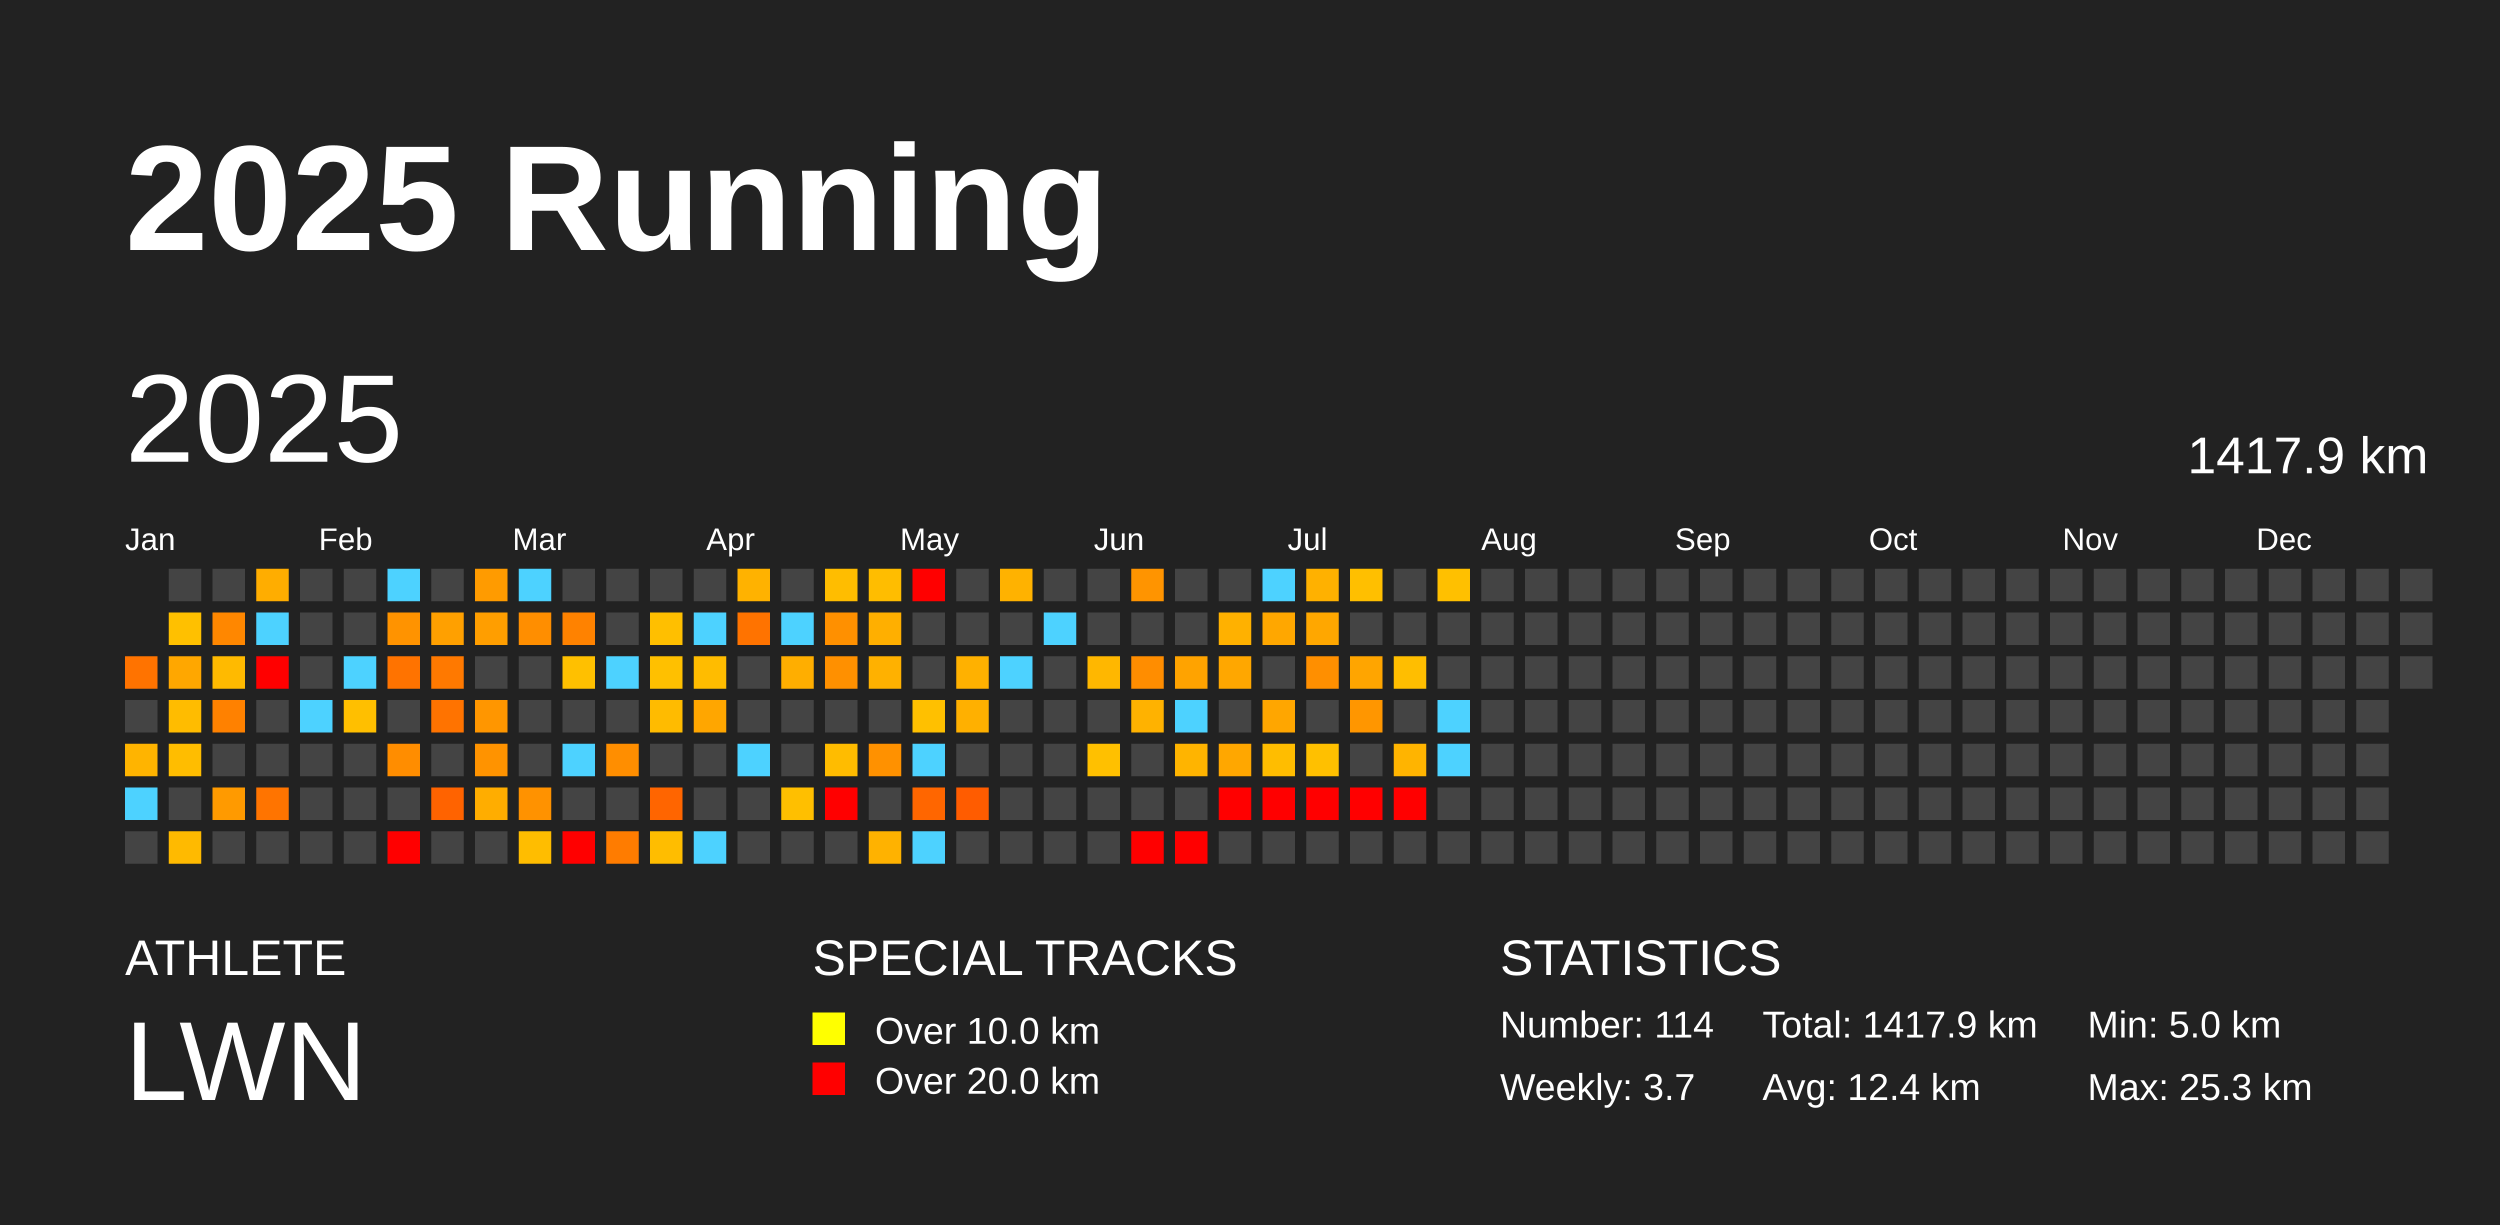
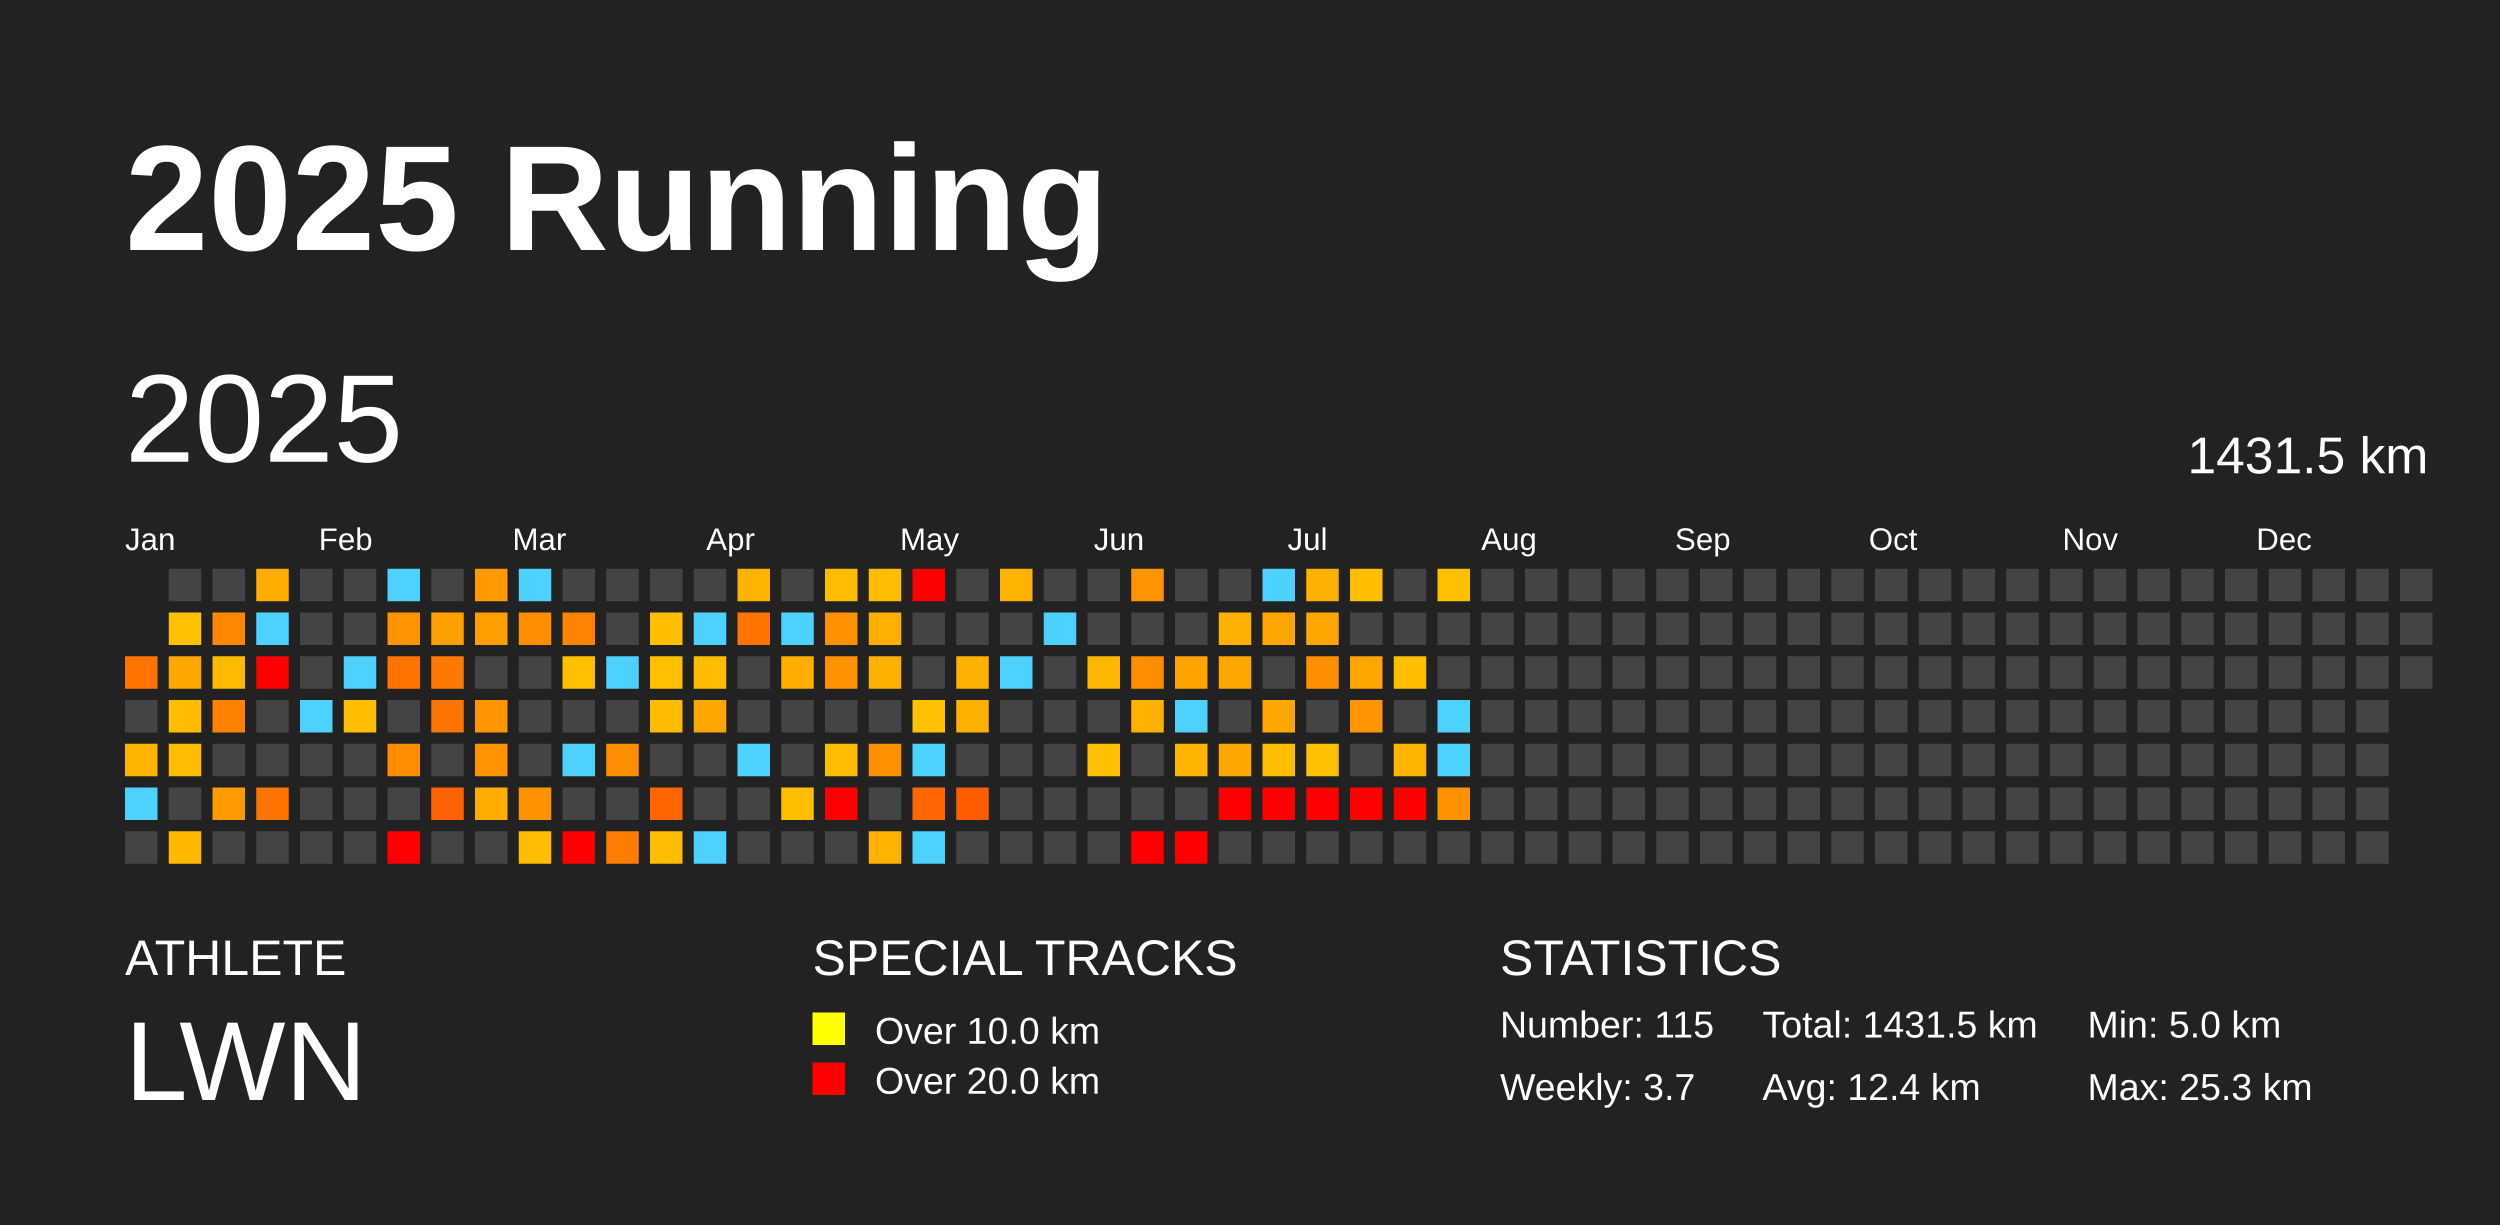
<svg xmlns="http://www.w3.org/2000/svg" baseProfile="full" height="98mm" version="1.1" viewBox="0,0,200,98" width="200mm">
  <defs />
  <rect fill="#222222" height="98" width="200" x="0" y="0" />
  <text fill="#FFFFFF" style="font-size:12px; font-family:Arial; font-weight:bold;" x="10" y="20">2025 Running</text>
  <text fill="#FFFFFF" style="font-size:4px; font-family:Arial" x="10" y="78">ATHLETE</text>
  <text fill="#FFFFFF" style="font-size:9px; font-family:Arial" x="10" y="88">LWN</text>
  <text fill="#FFFFFF" style="font-size:4px; font-family:Arial" x="65" y="78">SPECIAL TRACKS</text>
  <rect fill="yellow" height="2.6" width="2.6" x="65" y="81" />
  <text fill="#FFFFFF" style="font-size:3px; font-family:Arial" x="70" y="83.5">Over 10.0 km</text>
  <rect fill="red" height="2.6" width="2.6" x="65" y="85" />
  <text fill="#FFFFFF" style="font-size:3px; font-family:Arial" x="70" y="87.5">Over 20.0 km</text>
  <text fill="#FFFFFF" style="font-size:4px; font-family:Arial" x="120" y="78">STATISTICS</text>
-   <text fill="#FFFFFF" style="font-size:3px; font-family:Arial" x="120" y="83">Number: 114</text>
+   <text fill="#FFFFFF" style="font-size:3px; font-family:Arial" x="120" y="83">Number: 115</text>
  <text fill="#FFFFFF" style="font-size:3px; font-family:Arial" x="120" y="88">Weekly: 3.7</text>
-   <text fill="#FFFFFF" style="font-size:3px; font-family:Arial" x="141" y="83">Total: 1417.9 km</text>
+   <text fill="#FFFFFF" style="font-size:3px; font-family:Arial" x="141" y="83">Total: 1431.5 km</text>
  <text fill="#FFFFFF" style="font-size:3px; font-family:Arial" x="141" y="88">Avg: 12.4 km</text>
  <text fill="#FFFFFF" style="font-size:3px; font-family:Arial" x="167" y="83">Min: 5.0 km</text>
  <text fill="#FFFFFF" style="font-size:3px; font-family:Arial" x="167" y="88">Max: 25.3 km</text>
  <text dominant-baseline="hanging" fill="#FFFFFF" style="font-size:10.0px; font-family:Arial;" x="10" y="30">2025</text>
-   <text dominant-baseline="hanging" fill="#FFFFFF" style="font-size:4.125px; font-family:Arial;" x="175" y="35">1417.9 km</text>
+   <text dominant-baseline="hanging" fill="#FFFFFF" style="font-size:4.125px; font-family:Arial;" x="175" y="35">1431.5 km</text>
  <text fill="#FFFFFF" style="font-size:2.5px; font-family:Arial" x="10.0" y="44">Jan</text>
  <text fill="#FFFFFF" style="font-size:2.5px; font-family:Arial" x="25.5" y="44">Feb</text>
  <text fill="#FFFFFF" style="font-size:2.5px; font-family:Arial" x="41.0" y="44">Mar</text>
  <text fill="#FFFFFF" style="font-size:2.5px; font-family:Arial" x="56.5" y="44">Apr</text>
  <text fill="#FFFFFF" style="font-size:2.5px; font-family:Arial" x="72.0" y="44">May</text>
  <text fill="#FFFFFF" style="font-size:2.5px; font-family:Arial" x="87.5" y="44">Jun</text>
  <text fill="#FFFFFF" style="font-size:2.5px; font-family:Arial" x="103.0" y="44">Jul</text>
  <text fill="#FFFFFF" style="font-size:2.5px; font-family:Arial" x="118.5" y="44">Aug</text>
  <text fill="#FFFFFF" style="font-size:2.5px; font-family:Arial" x="134.0" y="44">Sep</text>
  <text fill="#FFFFFF" style="font-size:2.5px; font-family:Arial" x="149.5" y="44">Oct</text>
  <text fill="#FFFFFF" style="font-size:2.5px; font-family:Arial" x="165.0" y="44">Nov</text>
  <text fill="#FFFFFF" style="font-size:2.5px; font-family:Arial" x="180.5" y="44">Dec</text>
  <rect fill="#ff7300" height="2.6" width="2.6" x="10.0" y="52.5" />
  <rect fill="#444444" height="2.6" width="2.6" x="10.0" y="56.0" />
  <rect fill="#ffb400" height="2.6" width="2.6" x="10.0" y="59.5" />
  <rect fill="#4dd2ff" height="2.6" width="2.6" x="10.0" y="63.0" />
  <rect fill="#444444" height="2.6" width="2.6" x="10.0" y="66.5" />
  <rect fill="#444444" height="2.6" width="2.6" x="13.5" y="45.5" />
  <rect fill="#ffc000" height="2.6" width="2.6" x="13.5" y="49.0" />
  <rect fill="#ffa700" height="2.6" width="2.6" x="13.5" y="52.5" />
  <rect fill="#ffbc00" height="2.6" width="2.6" x="13.5" y="56.0" />
  <rect fill="#ffbd00" height="2.6" width="2.6" x="13.5" y="59.5" />
  <rect fill="#444444" height="2.6" width="2.6" x="13.5" y="63.0" />
  <rect fill="#ffba00" height="2.6" width="2.6" x="13.5" y="66.5" />
  <rect fill="#444444" height="2.6" width="2.6" x="17.0" y="45.5" />
  <rect fill="#ff8700" height="2.6" width="2.6" x="17.0" y="49.0" />
  <rect fill="#ffba00" height="2.6" width="2.6" x="17.0" y="52.5" />
  <rect fill="#ff8100" height="2.6" width="2.6" x="17.0" y="56.0" />
  <rect fill="#444444" height="2.6" width="2.6" x="17.0" y="59.5" />
  <rect fill="#ff9a00" height="2.6" width="2.6" x="17.0" y="63.0" />
  <rect fill="#444444" height="2.6" width="2.6" x="17.0" y="66.5" />
  <rect fill="#ffad00" height="2.6" width="2.6" x="20.5" y="45.5" />
  <rect fill="#4dd2ff" height="2.6" width="2.6" x="20.5" y="49.0" />
  <rect fill="red" height="2.6" width="2.6" x="20.5" y="52.5" />
  <rect fill="#444444" height="2.6" width="2.6" x="20.5" y="56.0" />
  <rect fill="#444444" height="2.6" width="2.6" x="20.5" y="59.5" />
  <rect fill="#ff7400" height="2.6" width="2.6" x="20.5" y="63.0" />
  <rect fill="#444444" height="2.6" width="2.6" x="20.5" y="66.5" />
  <rect fill="#444444" height="2.6" width="2.6" x="24.0" y="45.5" />
  <rect fill="#444444" height="2.6" width="2.6" x="24.0" y="49.0" />
  <rect fill="#444444" height="2.6" width="2.6" x="24.0" y="52.5" />
  <rect fill="#4dd2ff" height="2.6" width="2.6" x="24.0" y="56.0" />
  <rect fill="#444444" height="2.6" width="2.6" x="24.0" y="59.5" />
  <rect fill="#444444" height="2.6" width="2.6" x="24.0" y="63.0" />
  <rect fill="#444444" height="2.6" width="2.6" x="24.0" y="66.5" />
  <rect fill="#444444" height="2.6" width="2.6" x="27.5" y="45.5" />
  <rect fill="#444444" height="2.6" width="2.6" x="27.5" y="49.0" />
  <rect fill="#4dd2ff" height="2.6" width="2.6" x="27.5" y="52.5" />
  <rect fill="#ffbf00" height="2.6" width="2.6" x="27.5" y="56.0" />
  <rect fill="#444444" height="2.6" width="2.6" x="27.5" y="59.5" />
  <rect fill="#444444" height="2.6" width="2.6" x="27.5" y="63.0" />
  <rect fill="#444444" height="2.6" width="2.6" x="27.5" y="66.5" />
  <rect fill="#4dd2ff" height="2.6" width="2.6" x="31.0" y="45.5" />
  <rect fill="#ff9300" height="2.6" width="2.6" x="31.0" y="49.0" />
  <rect fill="#ff7300" height="2.6" width="2.6" x="31.0" y="52.5" />
  <rect fill="#444444" height="2.6" width="2.6" x="31.0" y="56.0" />
  <rect fill="#ff8d00" height="2.6" width="2.6" x="31.0" y="59.5" />
  <rect fill="#444444" height="2.6" width="2.6" x="31.0" y="63.0" />
  <rect fill="red" height="2.6" width="2.6" x="31.0" y="66.5" />
  <rect fill="#444444" height="2.6" width="2.6" x="34.5" y="45.5" />
  <rect fill="#ffa000" height="2.6" width="2.6" x="34.5" y="49.0" />
  <rect fill="#ff7900" height="2.6" width="2.6" x="34.5" y="52.5" />
  <rect fill="#ff7300" height="2.6" width="2.6" x="34.5" y="56.0" />
  <rect fill="#444444" height="2.6" width="2.6" x="34.5" y="59.5" />
  <rect fill="#ff6300" height="2.6" width="2.6" x="34.5" y="63.0" />
  <rect fill="#444444" height="2.6" width="2.6" x="34.5" y="66.5" />
  <rect fill="#ff9b00" height="2.6" width="2.6" x="38.0" y="45.5" />
  <rect fill="#ff9e00" height="2.6" width="2.6" x="38.0" y="49.0" />
  <rect fill="#444444" height="2.6" width="2.6" x="38.0" y="52.5" />
  <rect fill="#ff9600" height="2.6" width="2.6" x="38.0" y="56.0" />
  <rect fill="#ff9300" height="2.6" width="2.6" x="38.0" y="59.5" />
  <rect fill="#ffad00" height="2.6" width="2.6" x="38.0" y="63.0" />
  <rect fill="#444444" height="2.6" width="2.6" x="38.0" y="66.5" />
  <rect fill="#4dd2ff" height="2.6" width="2.6" x="41.5" y="45.5" />
  <rect fill="#ff8e00" height="2.6" width="2.6" x="41.5" y="49.0" />
  <rect fill="#444444" height="2.6" width="2.6" x="41.5" y="52.5" />
  <rect fill="#444444" height="2.6" width="2.6" x="41.5" y="56.0" />
  <rect fill="#444444" height="2.6" width="2.6" x="41.5" y="59.5" />
  <rect fill="#ff9200" height="2.6" width="2.6" x="41.5" y="63.0" />
  <rect fill="#ffbd00" height="2.6" width="2.6" x="41.5" y="66.5" />
  <rect fill="#444444" height="2.6" width="2.6" x="45.0" y="45.5" />
  <rect fill="#ff8200" height="2.6" width="2.6" x="45.0" y="49.0" />
  <rect fill="#ffc000" height="2.6" width="2.6" x="45.0" y="52.5" />
  <rect fill="#444444" height="2.6" width="2.6" x="45.0" y="56.0" />
  <rect fill="#4dd2ff" height="2.6" width="2.6" x="45.0" y="59.5" />
  <rect fill="#444444" height="2.6" width="2.6" x="45.0" y="63.0" />
  <rect fill="red" height="2.6" width="2.6" x="45.0" y="66.5" />
  <rect fill="#444444" height="2.6" width="2.6" x="48.5" y="45.5" />
  <rect fill="#444444" height="2.6" width="2.6" x="48.5" y="49.0" />
  <rect fill="#4dd2ff" height="2.6" width="2.6" x="48.5" y="52.5" />
  <rect fill="#444444" height="2.6" width="2.6" x="48.5" y="56.0" />
  <rect fill="#ff8e00" height="2.6" width="2.6" x="48.5" y="59.5" />
  <rect fill="#444444" height="2.6" width="2.6" x="48.5" y="63.0" />
  <rect fill="#ff7c00" height="2.6" width="2.6" x="48.5" y="66.5" />
  <rect fill="#444444" height="2.6" width="2.6" x="52.0" y="45.5" />
  <rect fill="#ffbf00" height="2.6" width="2.6" x="52.0" y="49.0" />
  <rect fill="#ffc000" height="2.6" width="2.6" x="52.0" y="52.5" />
  <rect fill="#ffbb00" height="2.6" width="2.6" x="52.0" y="56.0" />
  <rect fill="#444444" height="2.6" width="2.6" x="52.0" y="59.5" />
  <rect fill="#ff6500" height="2.6" width="2.6" x="52.0" y="63.0" />
  <rect fill="#ffbd00" height="2.6" width="2.6" x="52.0" y="66.5" />
  <rect fill="#444444" height="2.6" width="2.6" x="55.5" y="45.5" />
  <rect fill="#4dd2ff" height="2.6" width="2.6" x="55.5" y="49.0" />
  <rect fill="#ffbc00" height="2.6" width="2.6" x="55.5" y="52.5" />
  <rect fill="#ffa600" height="2.6" width="2.6" x="55.5" y="56.0" />
  <rect fill="#444444" height="2.6" width="2.6" x="55.5" y="59.5" />
  <rect fill="#444444" height="2.6" width="2.6" x="55.5" y="63.0" />
  <rect fill="#4dd2ff" height="2.6" width="2.6" x="55.5" y="66.5" />
  <rect fill="#ffb200" height="2.6" width="2.6" x="59.0" y="45.5" />
  <rect fill="#ff7300" height="2.6" width="2.6" x="59.0" y="49.0" />
  <rect fill="#444444" height="2.6" width="2.6" x="59.0" y="52.5" />
  <rect fill="#444444" height="2.6" width="2.6" x="59.0" y="56.0" />
  <rect fill="#4dd2ff" height="2.6" width="2.6" x="59.0" y="59.5" />
  <rect fill="#444444" height="2.6" width="2.6" x="59.0" y="63.0" />
  <rect fill="#444444" height="2.6" width="2.6" x="59.0" y="66.5" />
  <rect fill="#444444" height="2.6" width="2.6" x="62.5" y="45.5" />
  <rect fill="#4dd2ff" height="2.6" width="2.6" x="62.5" y="49.0" />
  <rect fill="#ffae00" height="2.6" width="2.6" x="62.5" y="52.5" />
  <rect fill="#444444" height="2.6" width="2.6" x="62.5" y="56.0" />
  <rect fill="#444444" height="2.6" width="2.6" x="62.5" y="59.5" />
  <rect fill="#ffbf00" height="2.6" width="2.6" x="62.5" y="63.0" />
  <rect fill="#444444" height="2.6" width="2.6" x="62.5" y="66.5" />
  <rect fill="#ffbd00" height="2.6" width="2.6" x="66.0" y="45.5" />
  <rect fill="#ff9000" height="2.6" width="2.6" x="66.0" y="49.0" />
  <rect fill="#ff9000" height="2.6" width="2.6" x="66.0" y="52.5" />
  <rect fill="#444444" height="2.6" width="2.6" x="66.0" y="56.0" />
  <rect fill="#ffbc00" height="2.6" width="2.6" x="66.0" y="59.5" />
  <rect fill="red" height="2.6" width="2.6" x="66.0" y="63.0" />
  <rect fill="#444444" height="2.6" width="2.6" x="66.0" y="66.5" />
  <rect fill="#ffbd00" height="2.6" width="2.6" x="69.5" y="45.5" />
  <rect fill="#ffaf00" height="2.6" width="2.6" x="69.5" y="49.0" />
  <rect fill="#ffb100" height="2.6" width="2.6" x="69.5" y="52.5" />
  <rect fill="#444444" height="2.6" width="2.6" x="69.5" y="56.0" />
  <rect fill="#ff9100" height="2.6" width="2.6" x="69.5" y="59.5" />
  <rect fill="#444444" height="2.6" width="2.6" x="69.5" y="63.0" />
  <rect fill="#ffb200" height="2.6" width="2.6" x="69.5" y="66.5" />
  <rect fill="red" height="2.6" width="2.6" x="73.0" y="45.5" />
  <rect fill="#444444" height="2.6" width="2.6" x="73.0" y="49.0" />
  <rect fill="#444444" height="2.6" width="2.6" x="73.0" y="52.5" />
  <rect fill="#ffc000" height="2.6" width="2.6" x="73.0" y="56.0" />
  <rect fill="#4dd2ff" height="2.6" width="2.6" x="73.0" y="59.5" />
  <rect fill="#ff6600" height="2.6" width="2.6" x="73.0" y="63.0" />
  <rect fill="#4dd2ff" height="2.6" width="2.6" x="73.0" y="66.5" />
  <rect fill="#444444" height="2.6" width="2.6" x="76.5" y="45.5" />
  <rect fill="#444444" height="2.6" width="2.6" x="76.5" y="49.0" />
  <rect fill="#ffb100" height="2.6" width="2.6" x="76.5" y="52.5" />
  <rect fill="#ffb000" height="2.6" width="2.6" x="76.5" y="56.0" />
  <rect fill="#444444" height="2.6" width="2.6" x="76.5" y="59.5" />
  <rect fill="#ff5c00" height="2.6" width="2.6" x="76.5" y="63.0" />
  <rect fill="#444444" height="2.6" width="2.6" x="76.5" y="66.5" />
  <rect fill="#ffb200" height="2.6" width="2.6" x="80.0" y="45.5" />
  <rect fill="#444444" height="2.6" width="2.6" x="80.0" y="49.0" />
  <rect fill="#4dd2ff" height="2.6" width="2.6" x="80.0" y="52.5" />
  <rect fill="#444444" height="2.6" width="2.6" x="80.0" y="56.0" />
  <rect fill="#444444" height="2.6" width="2.6" x="80.0" y="59.5" />
  <rect fill="#444444" height="2.6" width="2.6" x="80.0" y="63.0" />
  <rect fill="#444444" height="2.6" width="2.6" x="80.0" y="66.5" />
  <rect fill="#444444" height="2.6" width="2.6" x="83.5" y="45.5" />
  <rect fill="#4dd2ff" height="2.6" width="2.6" x="83.5" y="49.0" />
  <rect fill="#444444" height="2.6" width="2.6" x="83.5" y="52.5" />
  <rect fill="#444444" height="2.6" width="2.6" x="83.5" y="56.0" />
  <rect fill="#444444" height="2.6" width="2.6" x="83.5" y="59.5" />
  <rect fill="#444444" height="2.6" width="2.6" x="83.5" y="63.0" />
  <rect fill="#444444" height="2.6" width="2.6" x="83.5" y="66.5" />
  <rect fill="#444444" height="2.6" width="2.6" x="87.0" y="45.5" />
  <rect fill="#444444" height="2.6" width="2.6" x="87.0" y="49.0" />
  <rect fill="#ffb700" height="2.6" width="2.6" x="87.0" y="52.5" />
  <rect fill="#444444" height="2.6" width="2.6" x="87.0" y="56.0" />
  <rect fill="#ffc000" height="2.6" width="2.6" x="87.0" y="59.5" />
  <rect fill="#444444" height="2.6" width="2.6" x="87.0" y="63.0" />
  <rect fill="#444444" height="2.6" width="2.6" x="87.0" y="66.5" />
  <rect fill="#ff9400" height="2.6" width="2.6" x="90.5" y="45.5" />
  <rect fill="#444444" height="2.6" width="2.6" x="90.5" y="49.0" />
  <rect fill="#ff8d00" height="2.6" width="2.6" x="90.5" y="52.5" />
  <rect fill="#ffb200" height="2.6" width="2.6" x="90.5" y="56.0" />
  <rect fill="#444444" height="2.6" width="2.6" x="90.5" y="59.5" />
  <rect fill="#444444" height="2.6" width="2.6" x="90.5" y="63.0" />
  <rect fill="red" height="2.6" width="2.6" x="90.5" y="66.5" />
  <rect fill="#444444" height="2.6" width="2.6" x="94.0" y="45.5" />
  <rect fill="#444444" height="2.6" width="2.6" x="94.0" y="49.0" />
  <rect fill="#ffa300" height="2.6" width="2.6" x="94.0" y="52.5" />
  <rect fill="#4dd2ff" height="2.6" width="2.6" x="94.0" y="56.0" />
  <rect fill="#ffb400" height="2.6" width="2.6" x="94.0" y="59.5" />
  <rect fill="#444444" height="2.6" width="2.6" x="94.0" y="63.0" />
  <rect fill="red" height="2.6" width="2.6" x="94.0" y="66.5" />
  <rect fill="#444444" height="2.6" width="2.6" x="97.5" y="45.5" />
  <rect fill="#ffb100" height="2.6" width="2.6" x="97.5" y="49.0" />
  <rect fill="#ffa700" height="2.6" width="2.6" x="97.5" y="52.5" />
  <rect fill="#444444" height="2.6" width="2.6" x="97.5" y="56.0" />
  <rect fill="#ffa700" height="2.6" width="2.6" x="97.5" y="59.5" />
  <rect fill="red" height="2.6" width="2.6" x="97.5" y="63.0" />
  <rect fill="#444444" height="2.6" width="2.6" x="97.5" y="66.5" />
  <rect fill="#4dd2ff" height="2.6" width="2.6" x="101.0" y="45.5" />
  <rect fill="#ffa700" height="2.6" width="2.6" x="101.0" y="49.0" />
  <rect fill="#444444" height="2.6" width="2.6" x="101.0" y="52.5" />
  <rect fill="#ffa600" height="2.6" width="2.6" x="101.0" y="56.0" />
  <rect fill="#ffbd00" height="2.6" width="2.6" x="101.0" y="59.5" />
  <rect fill="red" height="2.6" width="2.6" x="101.0" y="63.0" />
  <rect fill="#444444" height="2.6" width="2.6" x="101.0" y="66.5" />
  <rect fill="#ffb100" height="2.6" width="2.6" x="104.5" y="45.5" />
  <rect fill="#ffa700" height="2.6" width="2.6" x="104.5" y="49.0" />
  <rect fill="#ff8f00" height="2.6" width="2.6" x="104.5" y="52.5" />
  <rect fill="#444444" height="2.6" width="2.6" x="104.5" y="56.0" />
  <rect fill="#ffc000" height="2.6" width="2.6" x="104.5" y="59.5" />
  <rect fill="red" height="2.6" width="2.6" x="104.5" y="63.0" />
  <rect fill="#444444" height="2.6" width="2.6" x="104.5" y="66.5" />
  <rect fill="#ffbf00" height="2.6" width="2.6" x="108.0" y="45.5" />
  <rect fill="#444444" height="2.6" width="2.6" x="108.0" y="49.0" />
  <rect fill="#ffa500" height="2.6" width="2.6" x="108.0" y="52.5" />
  <rect fill="#ff9600" height="2.6" width="2.6" x="108.0" y="56.0" />
  <rect fill="#444444" height="2.6" width="2.6" x="108.0" y="59.5" />
  <rect fill="red" height="2.6" width="2.6" x="108.0" y="63.0" />
  <rect fill="#444444" height="2.6" width="2.6" x="108.0" y="66.5" />
  <rect fill="#444444" height="2.6" width="2.6" x="111.5" y="45.5" />
  <rect fill="#444444" height="2.6" width="2.6" x="111.5" y="49.0" />
  <rect fill="#ffbe00" height="2.6" width="2.6" x="111.5" y="52.5" />
  <rect fill="#444444" height="2.6" width="2.6" x="111.5" y="56.0" />
  <rect fill="#ffb400" height="2.6" width="2.6" x="111.5" y="59.5" />
  <rect fill="red" height="2.6" width="2.6" x="111.5" y="63.0" />
  <rect fill="#444444" height="2.6" width="2.6" x="111.5" y="66.5" />
  <rect fill="#ffc000" height="2.6" width="2.6" x="115.0" y="45.5" />
  <rect fill="#444444" height="2.6" width="2.6" x="115.0" y="49.0" />
  <rect fill="#444444" height="2.6" width="2.6" x="115.0" y="52.5" />
  <rect fill="#4dd2ff" height="2.6" width="2.6" x="115.0" y="56.0" />
  <rect fill="#4dd2ff" height="2.6" width="2.6" x="115.0" y="59.5" />
-   <rect fill="#444444" height="2.6" width="2.6" x="115.0" y="63.0" />
+   <rect fill="#ff9200" height="2.6" width="2.6" x="115.0" y="63.0" />
  <rect fill="#444444" height="2.6" width="2.6" x="115.0" y="66.5" />
  <rect fill="#444444" height="2.6" width="2.6" x="118.5" y="45.5" />
  <rect fill="#444444" height="2.6" width="2.6" x="118.5" y="49.0" />
  <rect fill="#444444" height="2.6" width="2.6" x="118.5" y="52.5" />
  <rect fill="#444444" height="2.6" width="2.6" x="118.5" y="56.0" />
  <rect fill="#444444" height="2.6" width="2.6" x="118.5" y="59.5" />
  <rect fill="#444444" height="2.6" width="2.6" x="118.5" y="63.0" />
  <rect fill="#444444" height="2.6" width="2.6" x="118.5" y="66.5" />
  <rect fill="#444444" height="2.6" width="2.6" x="122.0" y="45.5" />
  <rect fill="#444444" height="2.6" width="2.6" x="122.0" y="49.0" />
  <rect fill="#444444" height="2.6" width="2.6" x="122.0" y="52.5" />
  <rect fill="#444444" height="2.6" width="2.6" x="122.0" y="56.0" />
  <rect fill="#444444" height="2.6" width="2.6" x="122.0" y="59.5" />
  <rect fill="#444444" height="2.6" width="2.6" x="122.0" y="63.0" />
  <rect fill="#444444" height="2.6" width="2.6" x="122.0" y="66.5" />
  <rect fill="#444444" height="2.6" width="2.6" x="125.5" y="45.5" />
  <rect fill="#444444" height="2.6" width="2.6" x="125.5" y="49.0" />
  <rect fill="#444444" height="2.6" width="2.6" x="125.5" y="52.5" />
  <rect fill="#444444" height="2.6" width="2.6" x="125.5" y="56.0" />
  <rect fill="#444444" height="2.6" width="2.6" x="125.5" y="59.5" />
  <rect fill="#444444" height="2.6" width="2.6" x="125.5" y="63.0" />
  <rect fill="#444444" height="2.6" width="2.6" x="125.5" y="66.5" />
  <rect fill="#444444" height="2.6" width="2.6" x="129.0" y="45.5" />
  <rect fill="#444444" height="2.6" width="2.6" x="129.0" y="49.0" />
  <rect fill="#444444" height="2.6" width="2.6" x="129.0" y="52.5" />
  <rect fill="#444444" height="2.6" width="2.6" x="129.0" y="56.0" />
  <rect fill="#444444" height="2.6" width="2.6" x="129.0" y="59.5" />
  <rect fill="#444444" height="2.6" width="2.6" x="129.0" y="63.0" />
  <rect fill="#444444" height="2.6" width="2.6" x="129.0" y="66.5" />
  <rect fill="#444444" height="2.6" width="2.6" x="132.5" y="45.5" />
  <rect fill="#444444" height="2.6" width="2.6" x="132.5" y="49.0" />
  <rect fill="#444444" height="2.6" width="2.6" x="132.5" y="52.5" />
  <rect fill="#444444" height="2.6" width="2.6" x="132.5" y="56.0" />
  <rect fill="#444444" height="2.6" width="2.6" x="132.5" y="59.5" />
  <rect fill="#444444" height="2.6" width="2.6" x="132.5" y="63.0" />
  <rect fill="#444444" height="2.6" width="2.6" x="132.5" y="66.5" />
  <rect fill="#444444" height="2.6" width="2.6" x="136.0" y="45.5" />
  <rect fill="#444444" height="2.6" width="2.6" x="136.0" y="49.0" />
  <rect fill="#444444" height="2.6" width="2.6" x="136.0" y="52.5" />
  <rect fill="#444444" height="2.6" width="2.6" x="136.0" y="56.0" />
  <rect fill="#444444" height="2.6" width="2.6" x="136.0" y="59.5" />
  <rect fill="#444444" height="2.6" width="2.6" x="136.0" y="63.0" />
  <rect fill="#444444" height="2.6" width="2.6" x="136.0" y="66.5" />
  <rect fill="#444444" height="2.6" width="2.6" x="139.5" y="45.5" />
  <rect fill="#444444" height="2.6" width="2.6" x="139.5" y="49.0" />
  <rect fill="#444444" height="2.6" width="2.6" x="139.5" y="52.5" />
  <rect fill="#444444" height="2.6" width="2.6" x="139.5" y="56.0" />
  <rect fill="#444444" height="2.6" width="2.6" x="139.5" y="59.5" />
  <rect fill="#444444" height="2.6" width="2.6" x="139.5" y="63.0" />
  <rect fill="#444444" height="2.6" width="2.6" x="139.5" y="66.5" />
  <rect fill="#444444" height="2.6" width="2.6" x="143.0" y="45.5" />
  <rect fill="#444444" height="2.6" width="2.6" x="143.0" y="49.0" />
  <rect fill="#444444" height="2.6" width="2.6" x="143.0" y="52.5" />
  <rect fill="#444444" height="2.6" width="2.6" x="143.0" y="56.0" />
  <rect fill="#444444" height="2.6" width="2.6" x="143.0" y="59.5" />
  <rect fill="#444444" height="2.6" width="2.6" x="143.0" y="63.0" />
  <rect fill="#444444" height="2.6" width="2.6" x="143.0" y="66.5" />
  <rect fill="#444444" height="2.6" width="2.6" x="146.5" y="45.5" />
  <rect fill="#444444" height="2.6" width="2.6" x="146.5" y="49.0" />
  <rect fill="#444444" height="2.6" width="2.6" x="146.5" y="52.5" />
  <rect fill="#444444" height="2.6" width="2.6" x="146.5" y="56.0" />
  <rect fill="#444444" height="2.6" width="2.6" x="146.5" y="59.5" />
  <rect fill="#444444" height="2.6" width="2.6" x="146.5" y="63.0" />
  <rect fill="#444444" height="2.6" width="2.6" x="146.5" y="66.5" />
  <rect fill="#444444" height="2.6" width="2.6" x="150.0" y="45.5" />
  <rect fill="#444444" height="2.6" width="2.6" x="150.0" y="49.0" />
  <rect fill="#444444" height="2.6" width="2.6" x="150.0" y="52.5" />
  <rect fill="#444444" height="2.6" width="2.6" x="150.0" y="56.0" />
  <rect fill="#444444" height="2.6" width="2.6" x="150.0" y="59.5" />
  <rect fill="#444444" height="2.6" width="2.6" x="150.0" y="63.0" />
  <rect fill="#444444" height="2.6" width="2.6" x="150.0" y="66.5" />
  <rect fill="#444444" height="2.6" width="2.6" x="153.5" y="45.5" />
  <rect fill="#444444" height="2.6" width="2.6" x="153.5" y="49.0" />
  <rect fill="#444444" height="2.6" width="2.6" x="153.5" y="52.5" />
  <rect fill="#444444" height="2.6" width="2.6" x="153.5" y="56.0" />
  <rect fill="#444444" height="2.6" width="2.6" x="153.5" y="59.5" />
  <rect fill="#444444" height="2.6" width="2.6" x="153.5" y="63.0" />
  <rect fill="#444444" height="2.6" width="2.6" x="153.5" y="66.5" />
  <rect fill="#444444" height="2.6" width="2.6" x="157.0" y="45.5" />
  <rect fill="#444444" height="2.6" width="2.6" x="157.0" y="49.0" />
  <rect fill="#444444" height="2.6" width="2.6" x="157.0" y="52.5" />
  <rect fill="#444444" height="2.6" width="2.6" x="157.0" y="56.0" />
  <rect fill="#444444" height="2.6" width="2.6" x="157.0" y="59.5" />
  <rect fill="#444444" height="2.6" width="2.6" x="157.0" y="63.0" />
  <rect fill="#444444" height="2.6" width="2.6" x="157.0" y="66.5" />
  <rect fill="#444444" height="2.6" width="2.6" x="160.5" y="45.5" />
  <rect fill="#444444" height="2.6" width="2.6" x="160.5" y="49.0" />
  <rect fill="#444444" height="2.6" width="2.6" x="160.5" y="52.5" />
  <rect fill="#444444" height="2.6" width="2.6" x="160.5" y="56.0" />
  <rect fill="#444444" height="2.6" width="2.6" x="160.5" y="59.5" />
  <rect fill="#444444" height="2.6" width="2.6" x="160.5" y="63.0" />
  <rect fill="#444444" height="2.6" width="2.6" x="160.5" y="66.5" />
  <rect fill="#444444" height="2.6" width="2.6" x="164.0" y="45.5" />
  <rect fill="#444444" height="2.6" width="2.6" x="164.0" y="49.0" />
  <rect fill="#444444" height="2.6" width="2.6" x="164.0" y="52.5" />
  <rect fill="#444444" height="2.6" width="2.6" x="164.0" y="56.0" />
  <rect fill="#444444" height="2.6" width="2.6" x="164.0" y="59.5" />
  <rect fill="#444444" height="2.6" width="2.6" x="164.0" y="63.0" />
  <rect fill="#444444" height="2.6" width="2.6" x="164.0" y="66.5" />
  <rect fill="#444444" height="2.6" width="2.6" x="167.5" y="45.5" />
  <rect fill="#444444" height="2.6" width="2.6" x="167.5" y="49.0" />
  <rect fill="#444444" height="2.6" width="2.6" x="167.5" y="52.5" />
  <rect fill="#444444" height="2.6" width="2.6" x="167.5" y="56.0" />
  <rect fill="#444444" height="2.6" width="2.6" x="167.5" y="59.5" />
  <rect fill="#444444" height="2.6" width="2.6" x="167.5" y="63.0" />
  <rect fill="#444444" height="2.6" width="2.6" x="167.5" y="66.5" />
  <rect fill="#444444" height="2.6" width="2.6" x="171.0" y="45.5" />
  <rect fill="#444444" height="2.6" width="2.6" x="171.0" y="49.0" />
  <rect fill="#444444" height="2.6" width="2.6" x="171.0" y="52.5" />
  <rect fill="#444444" height="2.6" width="2.6" x="171.0" y="56.0" />
  <rect fill="#444444" height="2.6" width="2.6" x="171.0" y="59.5" />
  <rect fill="#444444" height="2.6" width="2.6" x="171.0" y="63.0" />
  <rect fill="#444444" height="2.6" width="2.6" x="171.0" y="66.5" />
  <rect fill="#444444" height="2.6" width="2.6" x="174.5" y="45.5" />
  <rect fill="#444444" height="2.6" width="2.6" x="174.5" y="49.0" />
  <rect fill="#444444" height="2.6" width="2.6" x="174.5" y="52.5" />
  <rect fill="#444444" height="2.6" width="2.6" x="174.5" y="56.0" />
  <rect fill="#444444" height="2.6" width="2.6" x="174.5" y="59.5" />
  <rect fill="#444444" height="2.6" width="2.6" x="174.5" y="63.0" />
  <rect fill="#444444" height="2.6" width="2.6" x="174.5" y="66.5" />
  <rect fill="#444444" height="2.6" width="2.6" x="178.0" y="45.5" />
  <rect fill="#444444" height="2.6" width="2.6" x="178.0" y="49.0" />
  <rect fill="#444444" height="2.6" width="2.6" x="178.0" y="52.5" />
  <rect fill="#444444" height="2.6" width="2.6" x="178.0" y="56.0" />
  <rect fill="#444444" height="2.6" width="2.6" x="178.0" y="59.5" />
  <rect fill="#444444" height="2.6" width="2.6" x="178.0" y="63.0" />
  <rect fill="#444444" height="2.6" width="2.6" x="178.0" y="66.5" />
  <rect fill="#444444" height="2.6" width="2.6" x="181.5" y="45.5" />
  <rect fill="#444444" height="2.6" width="2.6" x="181.5" y="49.0" />
  <rect fill="#444444" height="2.6" width="2.6" x="181.5" y="52.5" />
  <rect fill="#444444" height="2.6" width="2.6" x="181.5" y="56.0" />
  <rect fill="#444444" height="2.6" width="2.6" x="181.5" y="59.5" />
  <rect fill="#444444" height="2.6" width="2.6" x="181.5" y="63.0" />
  <rect fill="#444444" height="2.6" width="2.6" x="181.5" y="66.5" />
  <rect fill="#444444" height="2.6" width="2.6" x="185.0" y="45.5" />
  <rect fill="#444444" height="2.6" width="2.6" x="185.0" y="49.0" />
  <rect fill="#444444" height="2.6" width="2.6" x="185.0" y="52.5" />
  <rect fill="#444444" height="2.6" width="2.6" x="185.0" y="56.0" />
  <rect fill="#444444" height="2.6" width="2.6" x="185.0" y="59.5" />
  <rect fill="#444444" height="2.6" width="2.6" x="185.0" y="63.0" />
  <rect fill="#444444" height="2.6" width="2.6" x="185.0" y="66.5" />
  <rect fill="#444444" height="2.6" width="2.6" x="188.5" y="45.5" />
  <rect fill="#444444" height="2.6" width="2.6" x="188.5" y="49.0" />
  <rect fill="#444444" height="2.6" width="2.6" x="188.5" y="52.5" />
  <rect fill="#444444" height="2.6" width="2.6" x="188.5" y="56.0" />
  <rect fill="#444444" height="2.6" width="2.6" x="188.5" y="59.5" />
  <rect fill="#444444" height="2.6" width="2.6" x="188.5" y="63.0" />
  <rect fill="#444444" height="2.6" width="2.6" x="188.5" y="66.5" />
  <rect fill="#444444" height="2.6" width="2.6" x="192.0" y="45.5" />
  <rect fill="#444444" height="2.6" width="2.6" x="192.0" y="49.0" />
  <rect fill="#444444" height="2.6" width="2.6" x="192.0" y="52.5" />
</svg>
